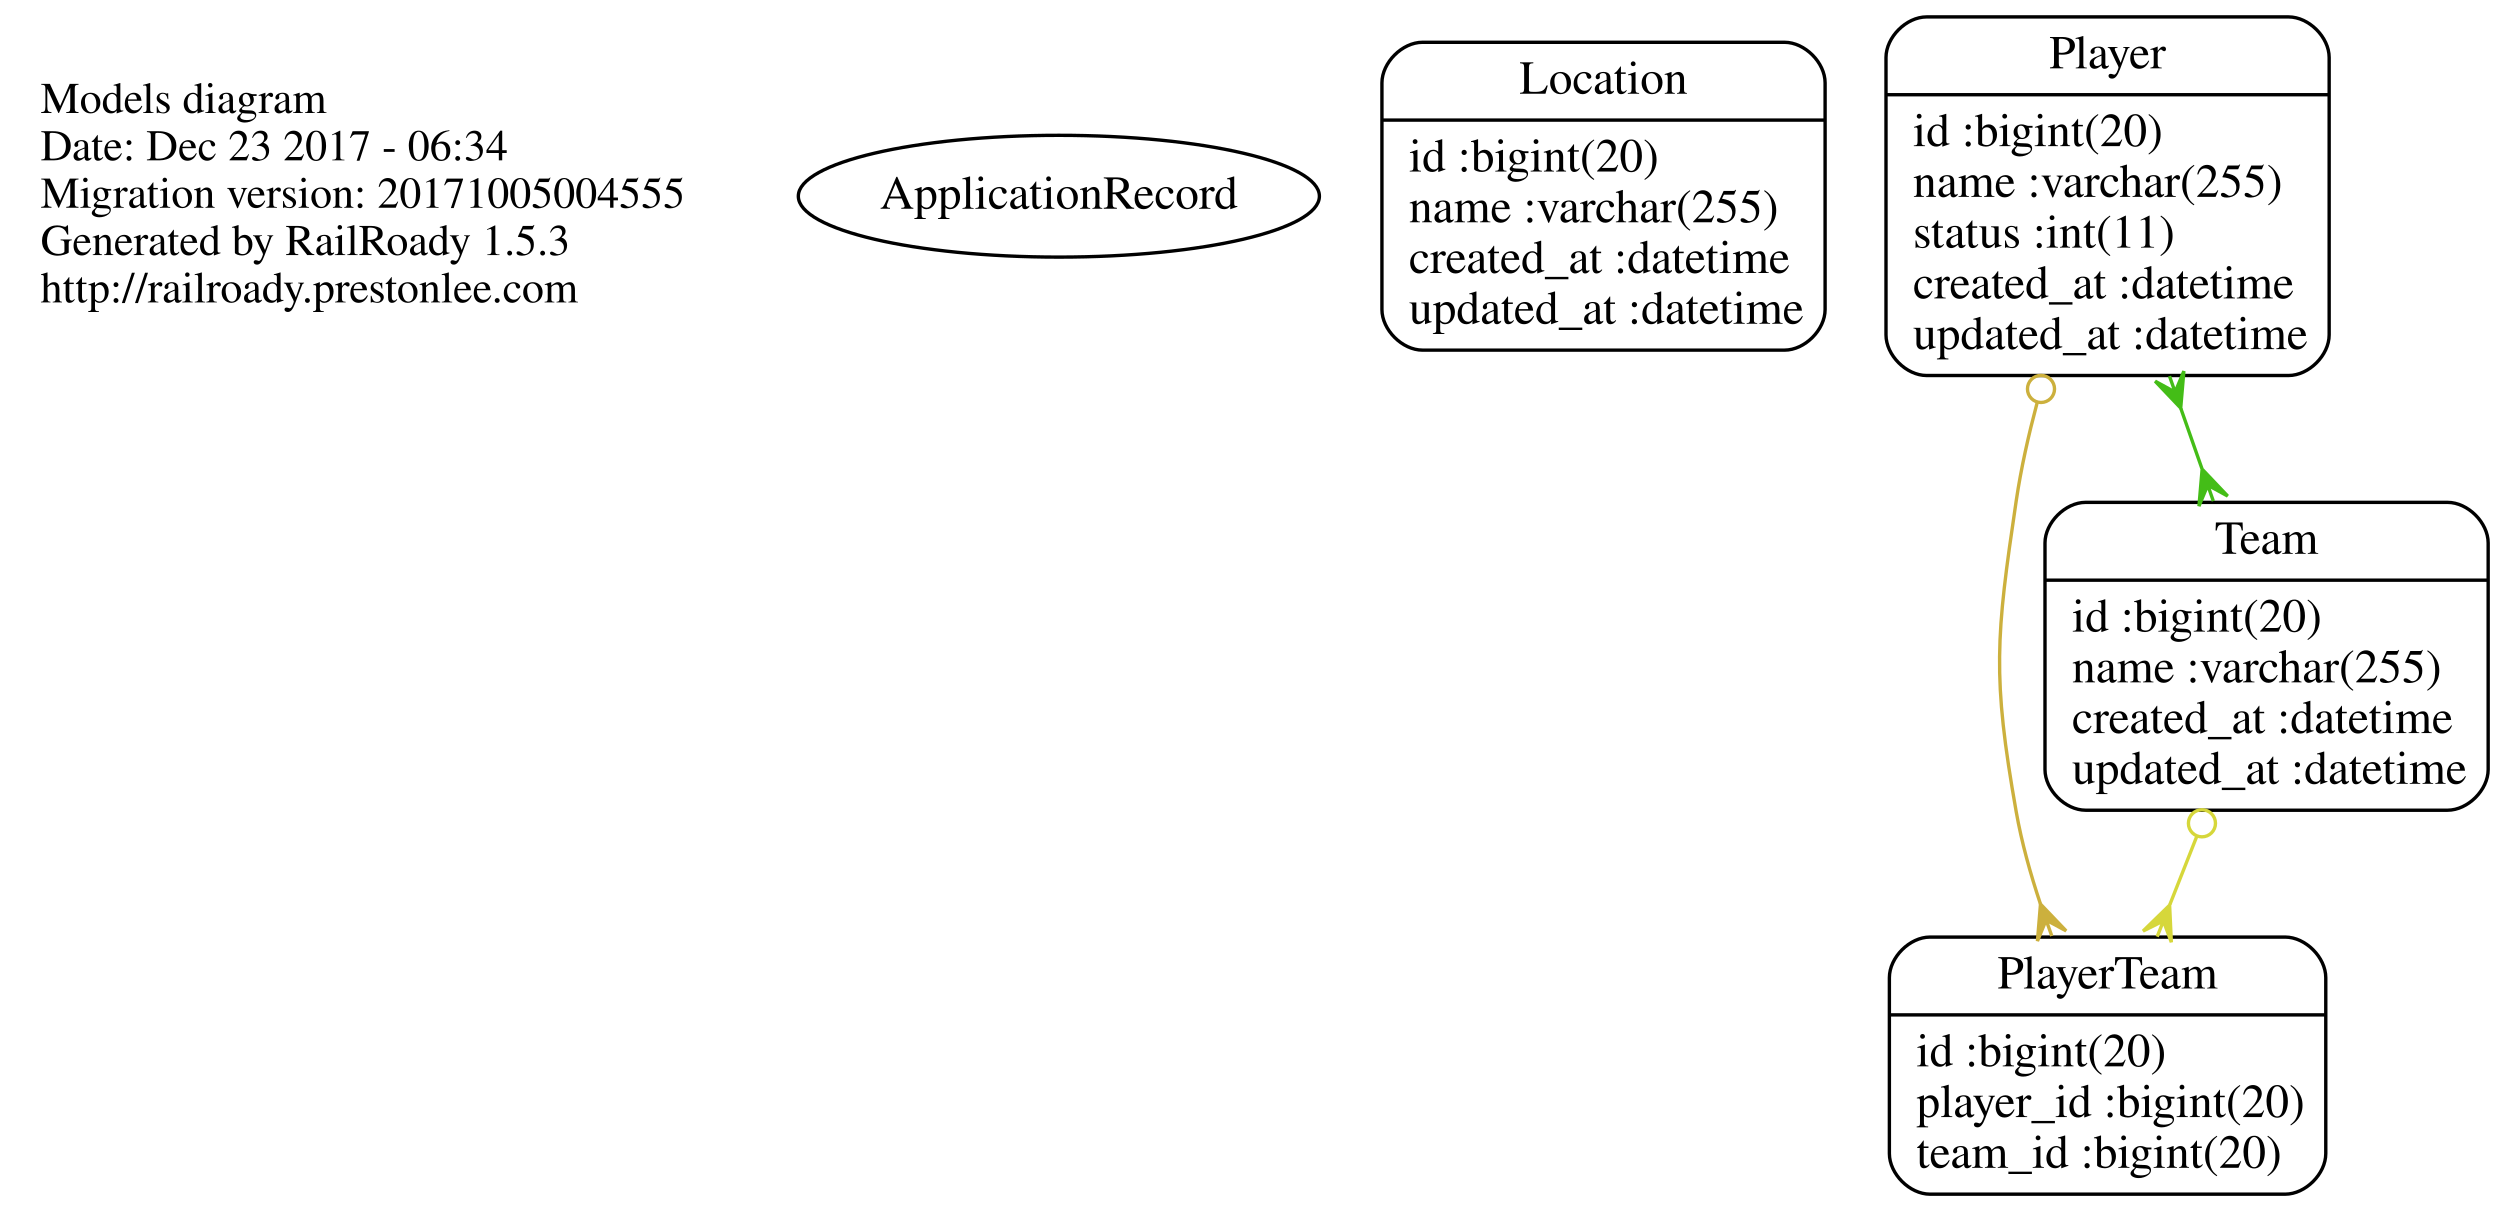
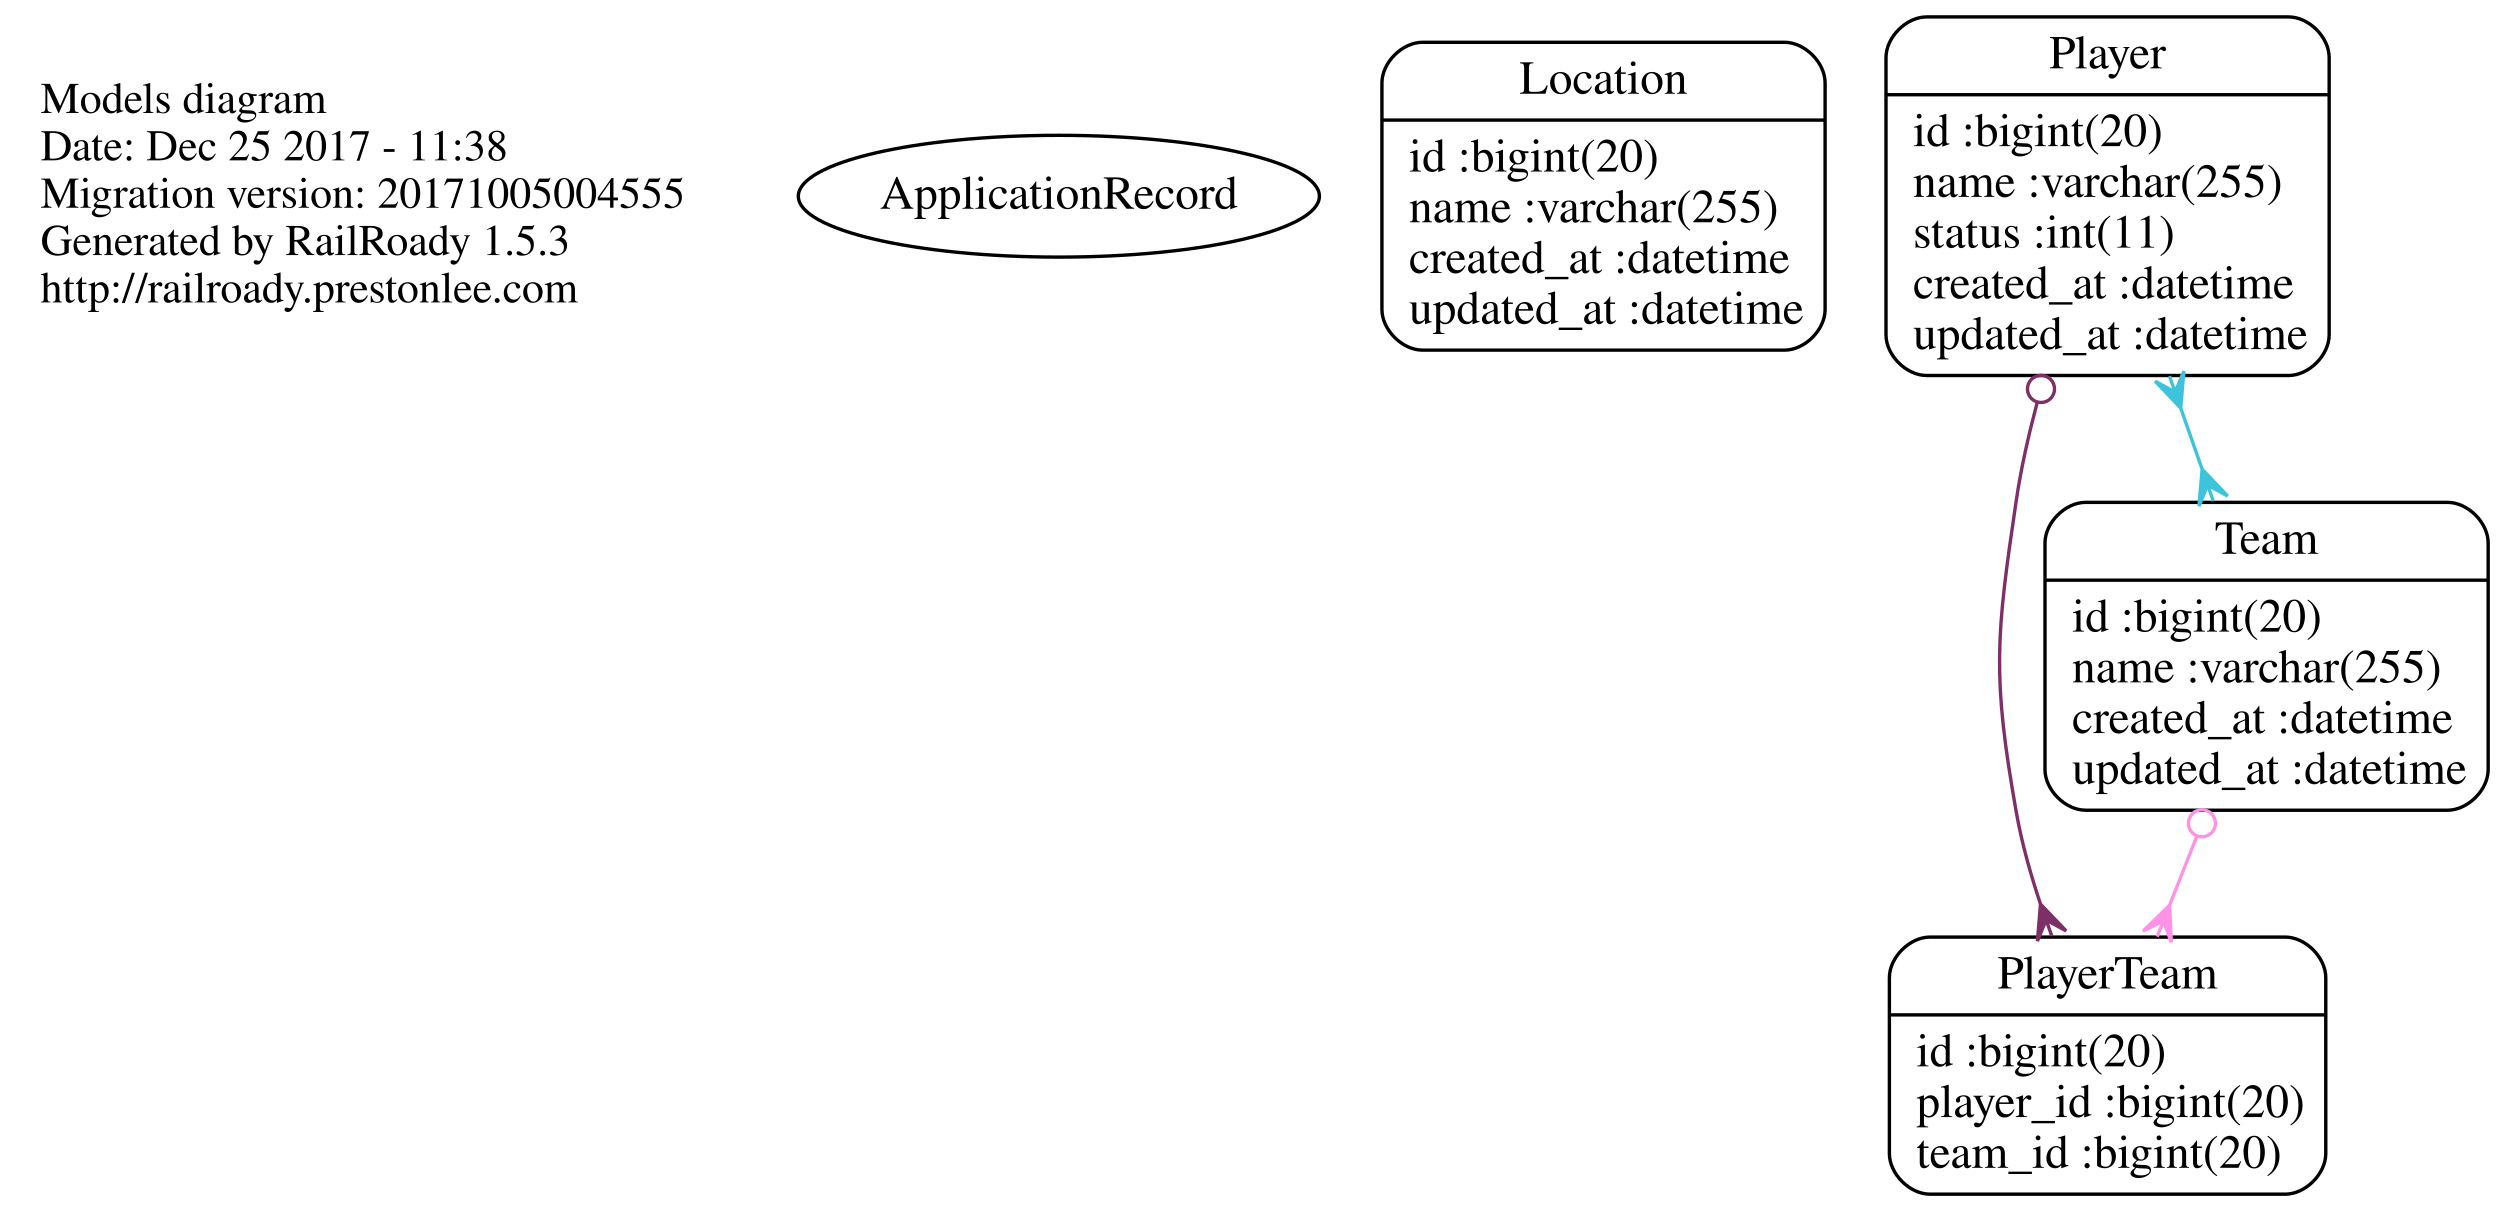
<svg xmlns="http://www.w3.org/2000/svg" width="739pt" height="358pt" viewBox="0.00 0.00 739.00 358.00">
  <g id="graph0" class="graph" transform="scale(1 1) rotate(0) translate(4 354)">
    <polygon fill="none" stroke="none" points="-4,4 -4,-354 735,-354 735,4 -4,4" />
    <g id="node1" class="node">
      <text text-anchor="start" x="8" y="-320.6" font-family="Times,serif" font-size="13.00">Models diagram</text>
-       <text text-anchor="start" x="8" y="-306.6" font-family="Times,serif" font-size="13.00">Date: Dec 23 2017 - 06:34</text>
+       <text text-anchor="start" x="8" y="-306.6" font-family="Times,serif" font-size="13.00">Date: Dec 25 2017 - 11:38</text>
      <text text-anchor="start" x="8" y="-292.6" font-family="Times,serif" font-size="13.00">Migration version: 20171005004555</text>
      <text text-anchor="start" x="8" y="-278.6" font-family="Times,serif" font-size="13.00">Generated by RailRoady 1.5.3</text>
      <text text-anchor="start" x="8" y="-264.6" font-family="Times,serif" font-size="13.00">http://railroady.prestonlee.com</text>
    </g>
    <g id="node2" class="node">
      <ellipse fill="none" stroke="black" cx="309" cy="-296" rx="77.015" ry="18" />
      <text text-anchor="middle" x="309" y="-292.3" font-family="Times,serif" font-size="14.00">ApplicationRecord</text>
    </g>
    <g id="node3" class="node">
      <path fill="none" stroke="black" d="M416.5,-250.5C416.5,-250.5 523.5,-250.5 523.5,-250.5 529.5,-250.5 535.5,-256.5 535.5,-262.5 535.5,-262.5 535.5,-329.5 535.5,-329.5 535.5,-335.5 529.5,-341.5 523.5,-341.5 523.5,-341.5 416.5,-341.5 416.5,-341.5 410.5,-341.5 404.5,-335.5 404.5,-329.5 404.5,-329.5 404.5,-262.5 404.5,-262.5 404.5,-256.5 410.5,-250.5 416.5,-250.5" />
      <text text-anchor="middle" x="470" y="-326.3" font-family="Times,serif" font-size="14.00">Location</text>
      <polyline fill="none" stroke="black" points="404.5,-318.5 535.5,-318.5 " />
      <text text-anchor="start" x="412.5" y="-303.3" font-family="Times,serif" font-size="14.00">id :bigint(20)</text>
      <text text-anchor="start" x="412.5" y="-288.3" font-family="Times,serif" font-size="14.00">name :varchar(255)</text>
      <text text-anchor="start" x="412.5" y="-273.3" font-family="Times,serif" font-size="14.00">created_at :datetime</text>
      <text text-anchor="start" x="412.5" y="-258.3" font-family="Times,serif" font-size="14.00">updated_at :datetime</text>
    </g>
    <g id="node4" class="node">
      <path fill="none" stroke="black" d="M565.5,-243C565.5,-243 672.5,-243 672.5,-243 678.5,-243 684.5,-249 684.5,-255 684.5,-255 684.5,-337 684.5,-337 684.5,-343 678.5,-349 672.5,-349 672.5,-349 565.5,-349 565.5,-349 559.5,-349 553.5,-343 553.5,-337 553.5,-337 553.5,-255 553.5,-255 553.5,-249 559.5,-243 565.5,-243" />
      <text text-anchor="middle" x="619" y="-333.8" font-family="Times,serif" font-size="14.00">Player</text>
      <polyline fill="none" stroke="black" points="553.5,-326 684.5,-326 " />
      <text text-anchor="start" x="561.5" y="-310.8" font-family="Times,serif" font-size="14.00">id :bigint(20)</text>
      <text text-anchor="start" x="561.5" y="-295.8" font-family="Times,serif" font-size="14.00">name :varchar(255)</text>
      <text text-anchor="start" x="561.5" y="-280.8" font-family="Times,serif" font-size="14.00">status :int(11)</text>
      <text text-anchor="start" x="561.5" y="-265.8" font-family="Times,serif" font-size="14.00">created_at :datetime</text>
      <text text-anchor="start" x="561.5" y="-250.8" font-family="Times,serif" font-size="14.00">updated_at :datetime</text>
    </g>
    <g id="node5" class="node">
      <path fill="none" stroke="black" d="M566.5,-1C566.5,-1 671.5,-1 671.5,-1 677.5,-1 683.5,-7 683.5,-13 683.5,-13 683.5,-65 683.5,-65 683.5,-71 677.5,-77 671.5,-77 671.5,-77 566.5,-77 566.5,-77 560.5,-77 554.5,-71 554.5,-65 554.5,-65 554.5,-13 554.5,-13 554.5,-7 560.5,-1 566.5,-1" />
      <text text-anchor="middle" x="619" y="-61.8" font-family="Times,serif" font-size="14.00">PlayerTeam</text>
      <polyline fill="none" stroke="black" points="554.5,-54 683.5,-54 " />
      <text text-anchor="start" x="562.5" y="-38.8" font-family="Times,serif" font-size="14.00">id :bigint(20)</text>
      <text text-anchor="start" x="562.5" y="-23.8" font-family="Times,serif" font-size="14.00">player_id :bigint(20)</text>
      <text text-anchor="start" x="562.5" y="-8.8" font-family="Times,serif" font-size="14.00">team_id :bigint(20)</text>
    </g>
    <g id="edge1" class="edge">
-       <path fill="none" stroke="#ccb03d" d="M598.173,-234.925C595.613,-225.355 593.407,-215.483 592,-206 586,-165.554 584.884,-154.265 592,-114 593.591,-105 596.191,-95.656 599.165,-86.761" />
-       <ellipse fill="none" stroke="#ccb03d" cx="599.32" cy="-239.026" rx="4" ry="4" />
-       <polygon fill="#ccb03d" stroke="#ccb03d" points="599.169,-86.749 606.75,-78.826 600.839,-82.036 602.509,-77.323 602.509,-77.323 602.509,-77.323 600.839,-82.036 598.267,-75.82 599.169,-86.749 599.169,-86.749" />
+       <path fill="none" stroke="#7d2f68" d="M598.173,-234.925C595.613,-225.355 593.407,-215.483 592,-206 586,-165.554 584.884,-154.265 592,-114 593.591,-105 596.191,-95.656 599.165,-86.761" />
+       <ellipse fill="none" stroke="#7d2f68" cx="599.32" cy="-239.026" rx="4" ry="4" />
+       <polygon fill="#7d2f68" stroke="#7d2f68" points="599.169,-86.749 606.75,-78.826 600.839,-82.036 602.509,-77.323 602.509,-77.323 602.509,-77.323 600.839,-82.036 598.267,-75.82 599.169,-86.749 599.169,-86.749" />
    </g>
    <g id="node6" class="node">
      <path fill="none" stroke="black" d="M612.5,-114.5C612.5,-114.5 719.5,-114.5 719.5,-114.5 725.5,-114.5 731.5,-120.5 731.5,-126.5 731.5,-126.5 731.5,-193.5 731.5,-193.5 731.5,-199.5 725.5,-205.5 719.5,-205.5 719.5,-205.5 612.5,-205.5 612.5,-205.5 606.5,-205.5 600.5,-199.5 600.5,-193.5 600.5,-193.5 600.5,-126.5 600.5,-126.5 600.5,-120.5 606.5,-114.5 612.5,-114.5" />
      <text text-anchor="middle" x="666" y="-190.3" font-family="Times,serif" font-size="14.00">Team</text>
      <polyline fill="none" stroke="black" points="600.5,-182.5 731.5,-182.5 " />
      <text text-anchor="start" x="608.5" y="-167.3" font-family="Times,serif" font-size="14.00">id :bigint(20)</text>
      <text text-anchor="start" x="608.5" y="-152.3" font-family="Times,serif" font-size="14.00">name :varchar(255)</text>
      <text text-anchor="start" x="608.5" y="-137.3" font-family="Times,serif" font-size="14.00">created_at :datetime</text>
      <text text-anchor="start" x="608.5" y="-122.3" font-family="Times,serif" font-size="14.00">updated_at :datetime</text>
    </g>
    <g id="edge2" class="edge">
-       <path fill="none" stroke="#44bd17" d="M640.653,-233.266C642.728,-227.351 644.821,-221.382 646.869,-215.543" />
-       <polygon fill="#44bd17" stroke="#44bd17" points="640.616,-233.372 633.06,-241.319 638.961,-238.09 637.306,-242.808 637.306,-242.808 637.306,-242.808 638.961,-238.09 641.552,-244.298 640.616,-233.372 640.616,-233.372" />
-       <polygon fill="#44bd17" stroke="#44bd17" points="646.951,-215.31 654.507,-207.363 648.606,-210.592 650.261,-205.873 650.261,-205.873 650.261,-205.873 648.606,-210.592 646.014,-204.384 646.951,-215.31 646.951,-215.31" />
+       <path fill="none" stroke="#3dc3da" d="M640.653,-233.266C642.728,-227.351 644.821,-221.382 646.869,-215.543" />
+       <polygon fill="#3dc3da" stroke="#3dc3da" points="640.616,-233.372 633.06,-241.319 638.961,-238.09 637.306,-242.808 637.306,-242.808 637.306,-242.808 638.961,-238.09 641.552,-244.298 640.616,-233.372 640.616,-233.372" />
+       <polygon fill="#3dc3da" stroke="#3dc3da" points="646.951,-215.31 654.507,-207.363 648.606,-210.592 650.261,-205.873 650.261,-205.873 650.261,-205.873 648.606,-210.592 646.014,-204.384 646.951,-215.31 646.951,-215.31" />
    </g>
    <g id="edge3" class="edge">
-       <path fill="none" stroke="#d6d73b" d="M645.376,-106.783C642.725,-100.07 640.024,-93.231 637.411,-86.615" />
-       <ellipse fill="none" stroke="#d6d73b" cx="646.896" cy="-110.63" rx="4" ry="4" />
-       <polygon fill="#d6d73b" stroke="#d6d73b" points="637.336,-86.424 637.848,-75.47 635.499,-81.774 633.662,-77.123 633.662,-77.123 633.662,-77.123 635.499,-81.774 629.477,-78.776 637.336,-86.424 637.336,-86.424" />
+       <path fill="none" stroke="#fe93e5" d="M645.376,-106.783C642.725,-100.07 640.024,-93.231 637.411,-86.615" />
+       <ellipse fill="none" stroke="#fe93e5" cx="646.896" cy="-110.63" rx="4" ry="4" />
+       <polygon fill="#fe93e5" stroke="#fe93e5" points="637.336,-86.424 637.848,-75.47 635.499,-81.774 633.662,-77.123 633.662,-77.123 633.662,-77.123 635.499,-81.774 629.477,-78.776 637.336,-86.424 637.336,-86.424" />
    </g>
  </g>
</svg>
